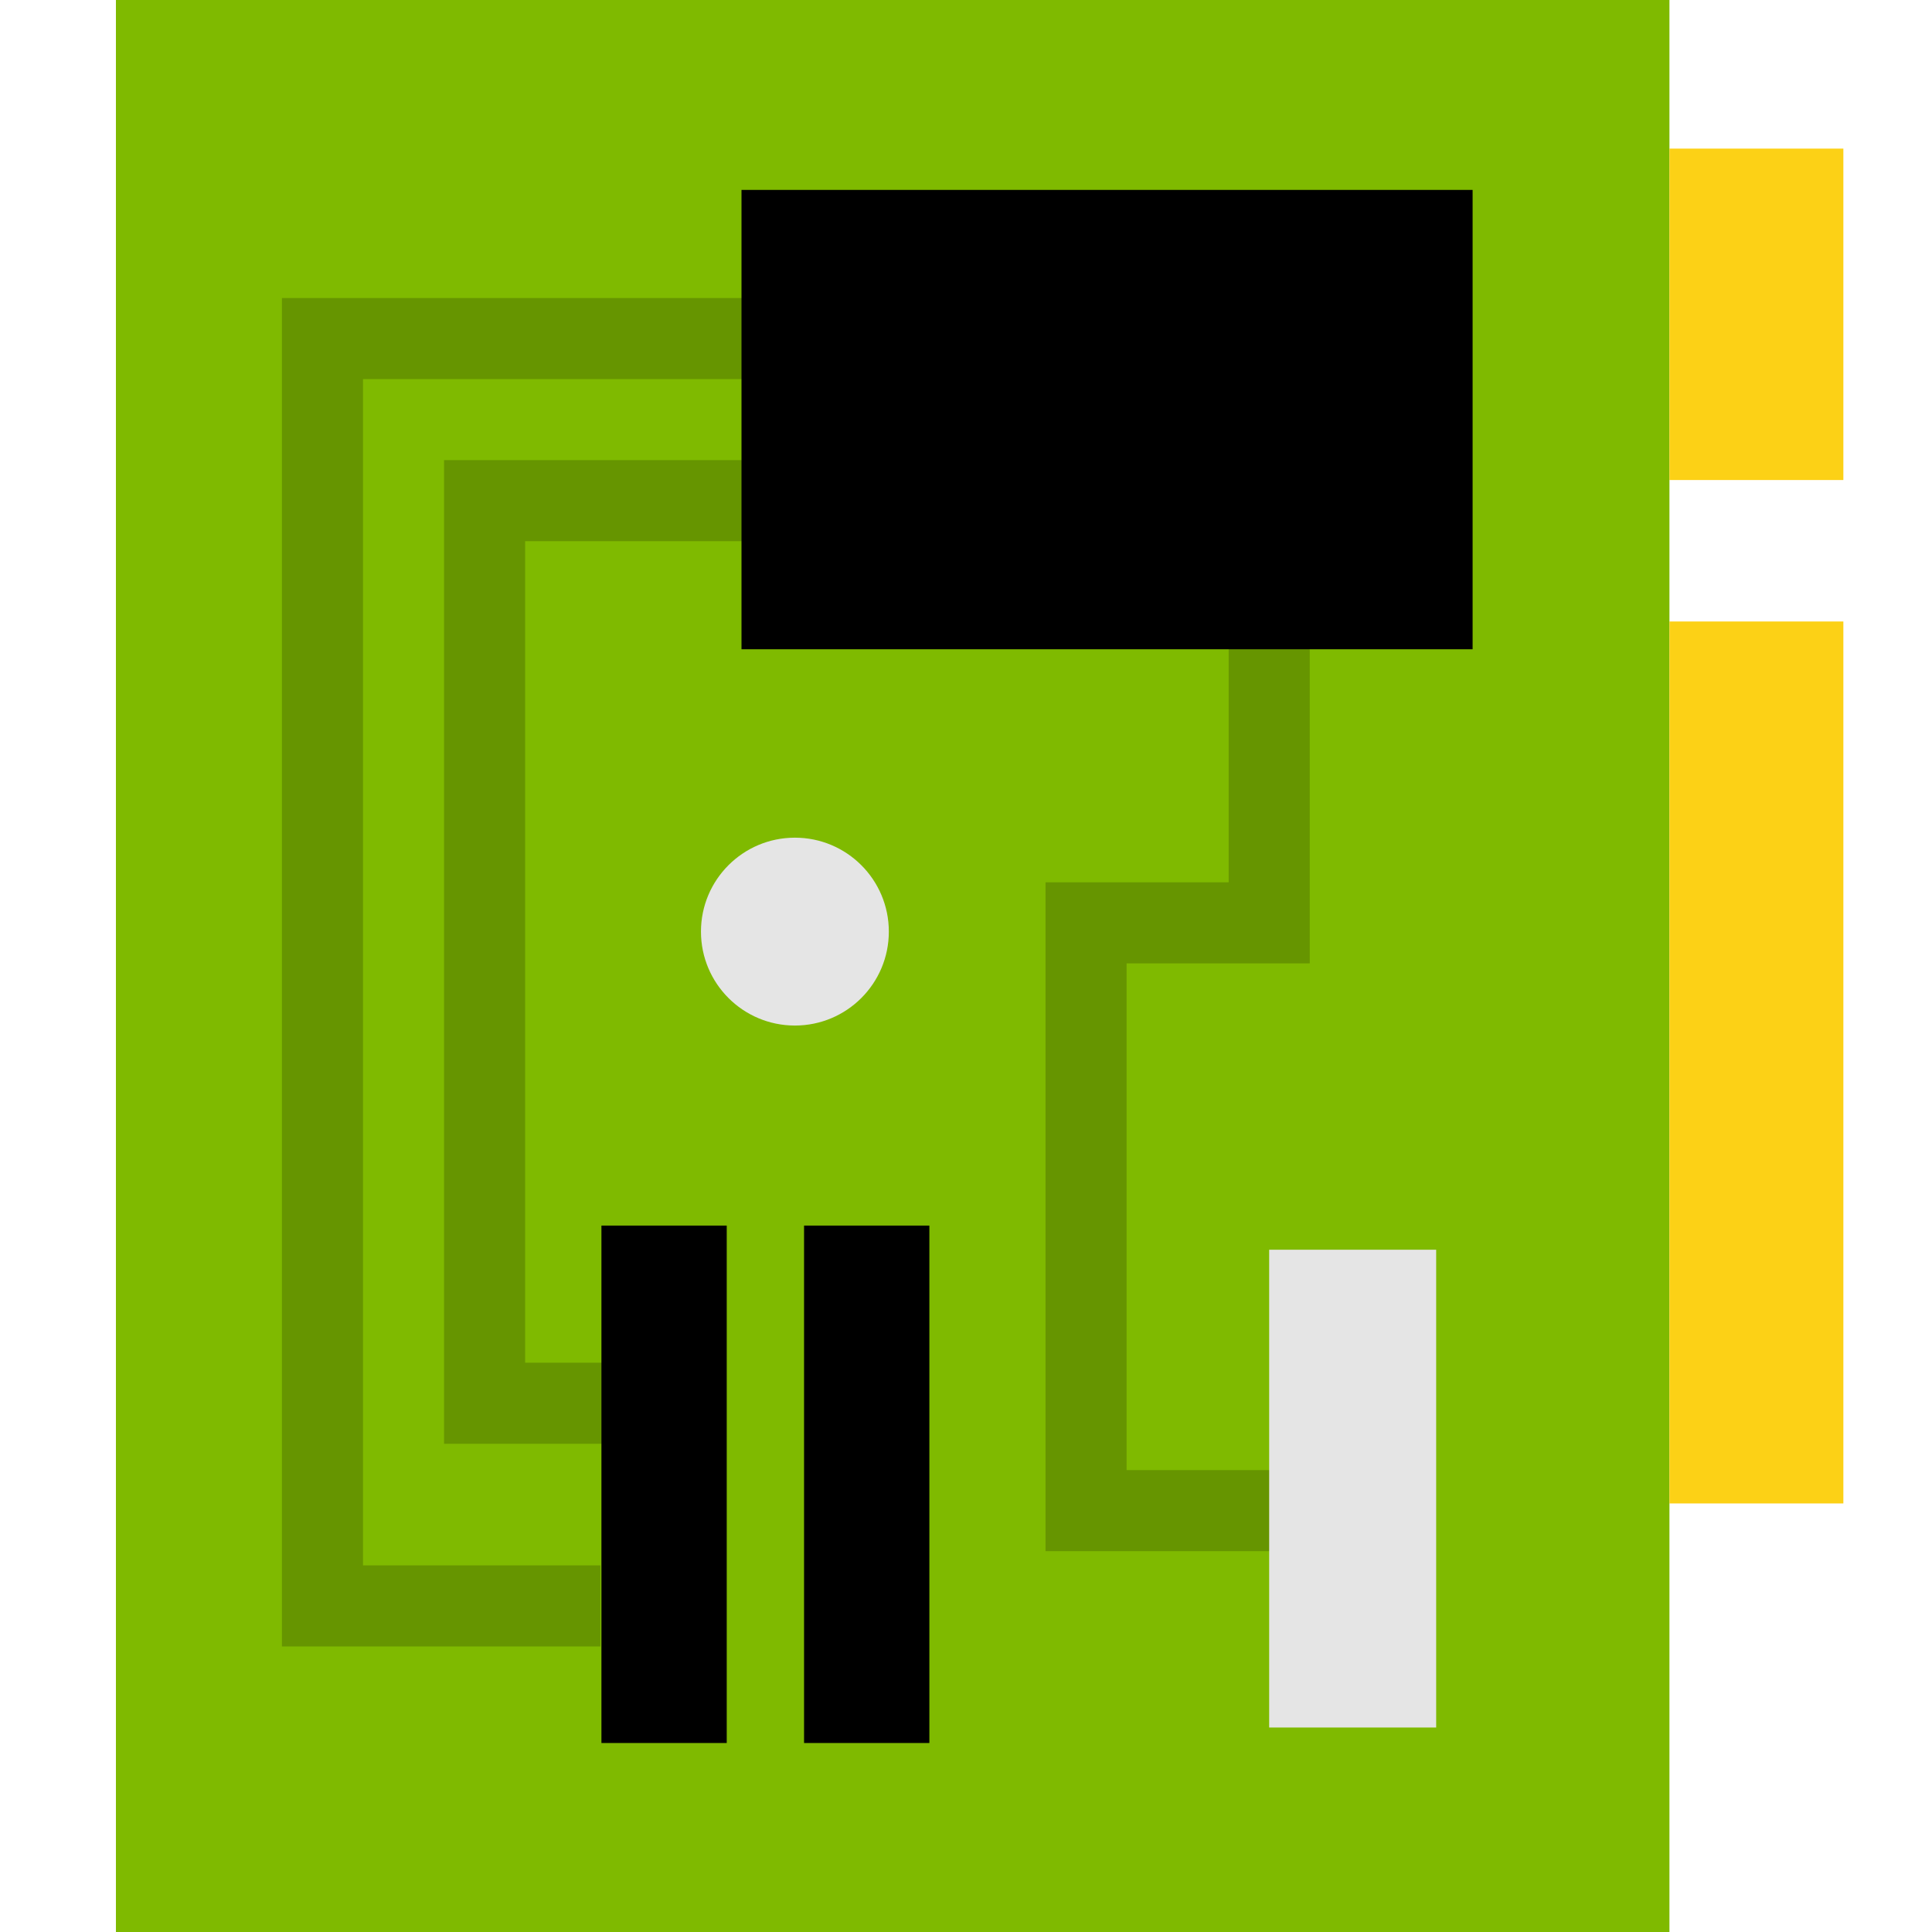
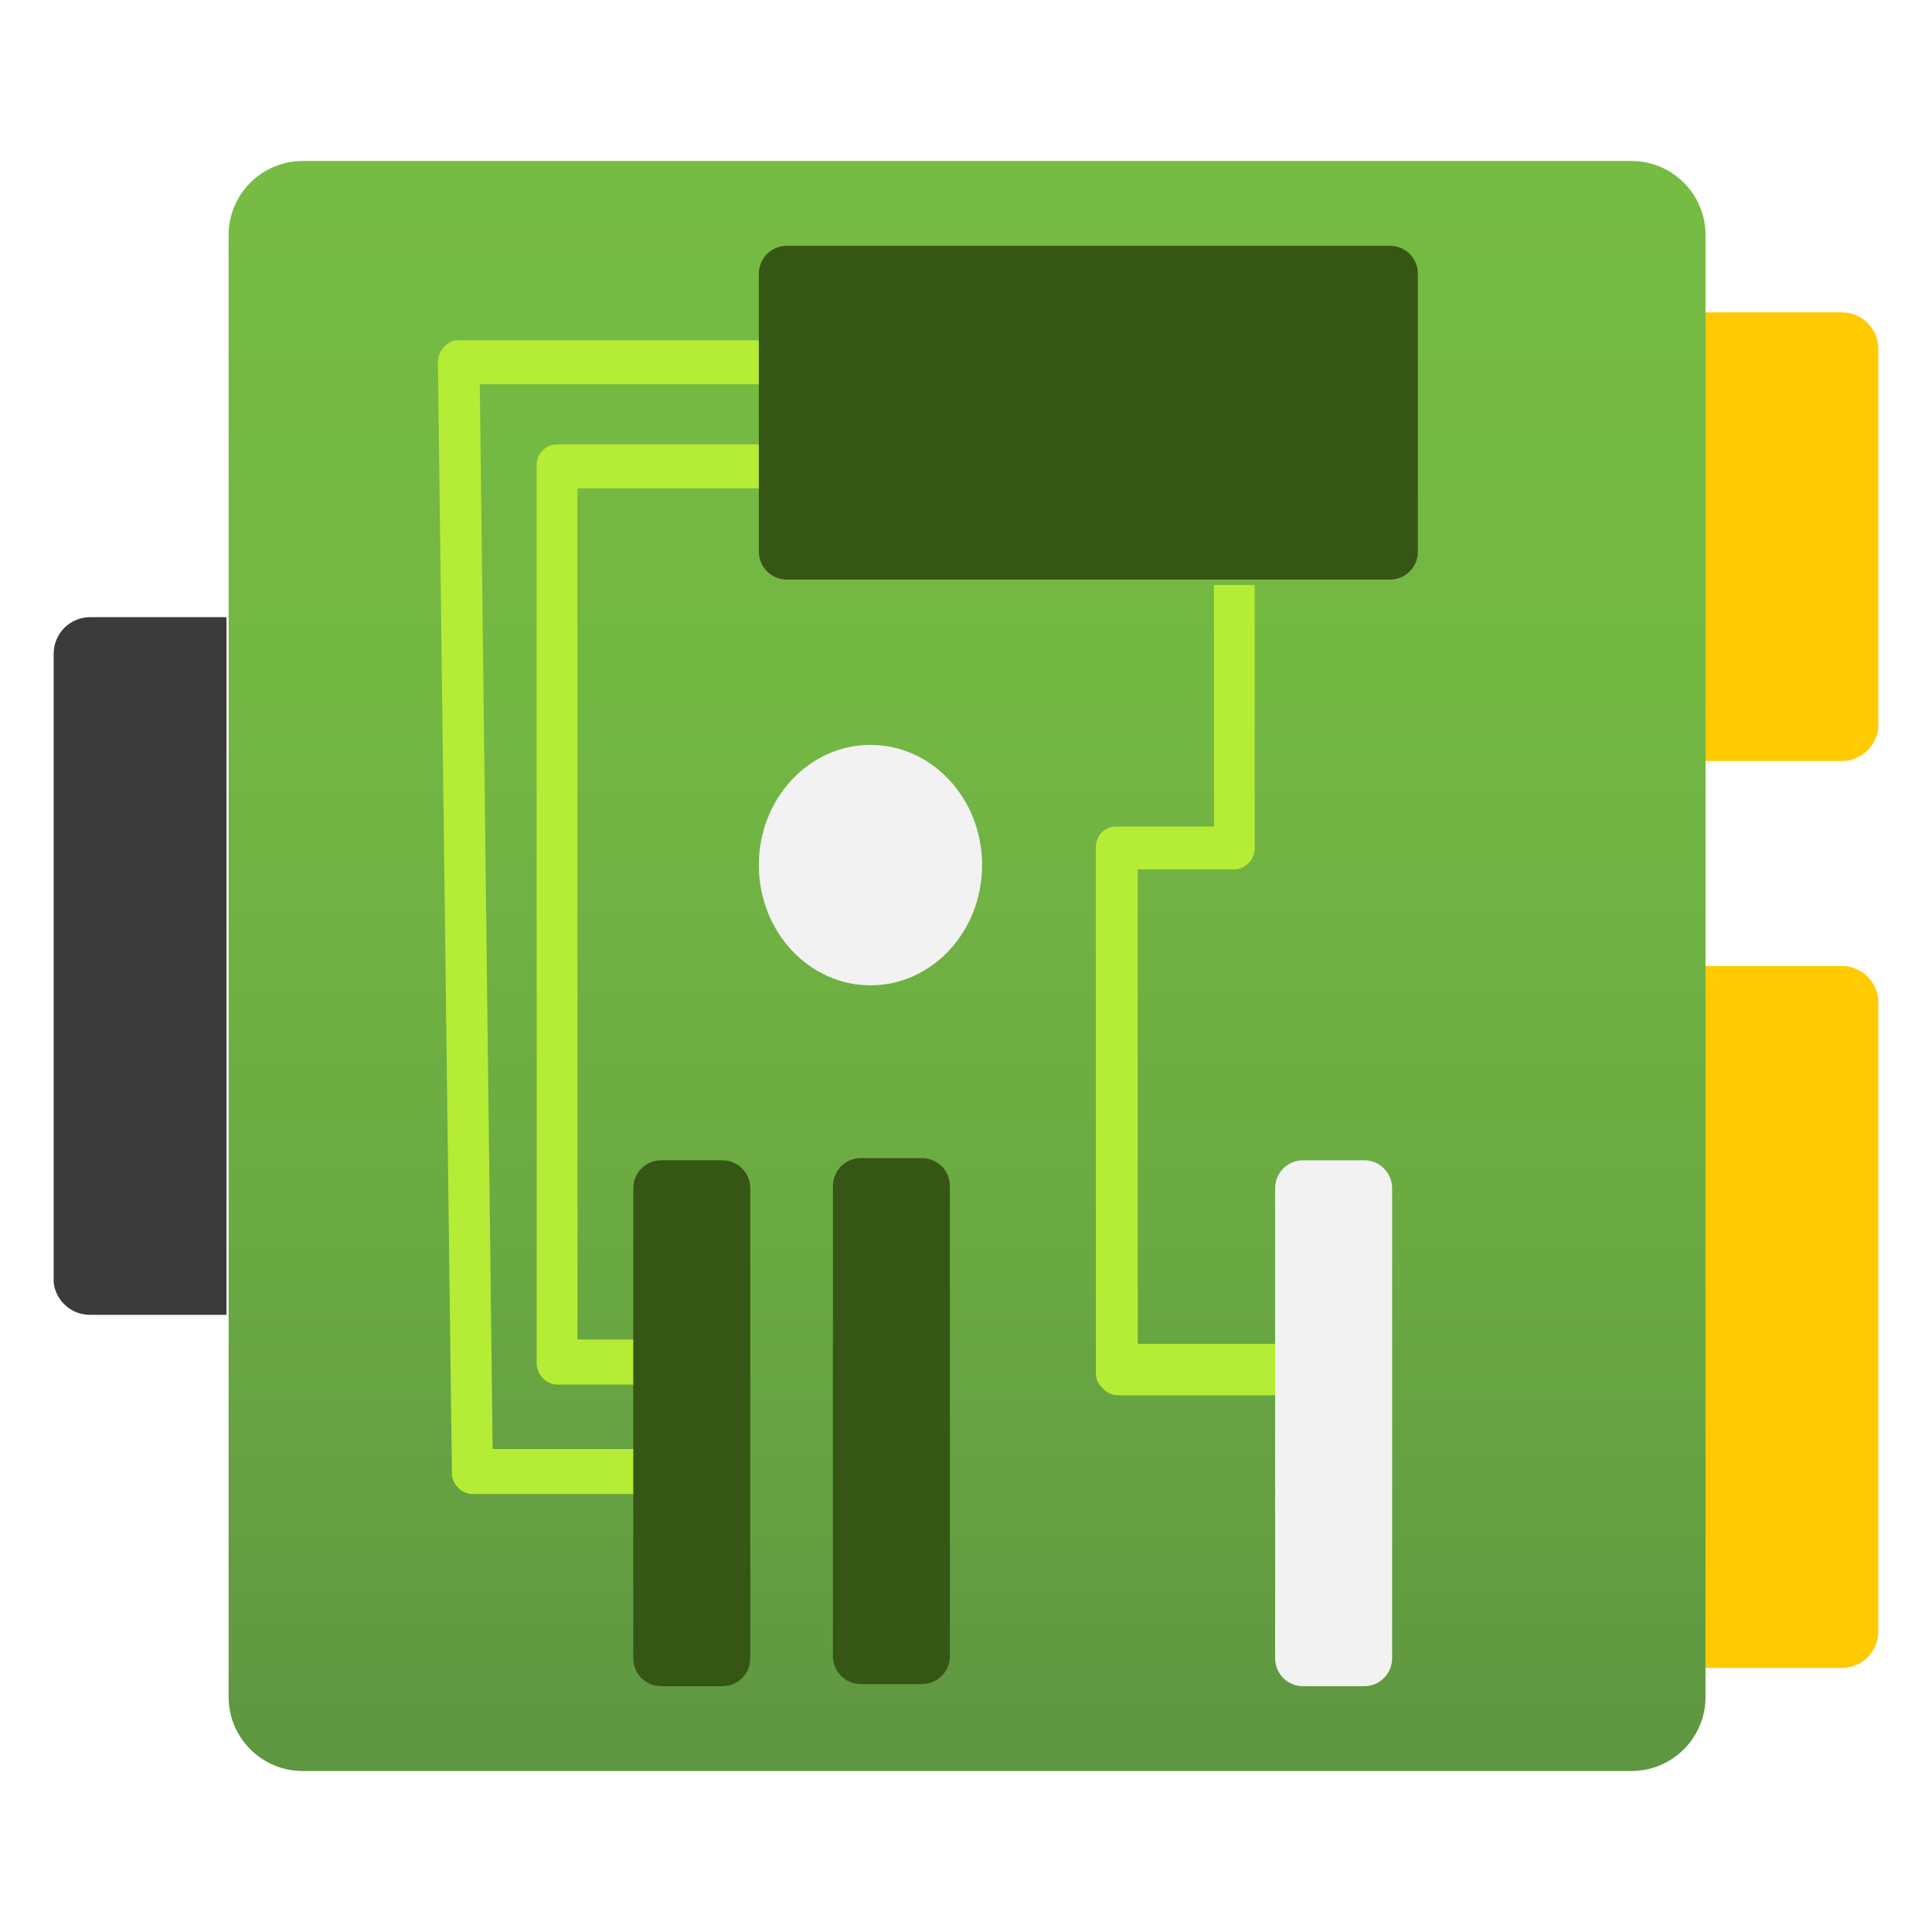
- <svg viewBox="0 0 50 50" class="" role="presentation" focusable="false" id="FxSymbol0-03a">
+ <svg viewBox="0 0 18 18" data-islogo="true" class="" role="presentation" focusable="false" id="FxSymbol0-0e6" data-type="148">
  <g>
-     <path d="M3 0h40.205v50H3z" class="msportalfx-svg-c14" fill="#7fba00" />
-     <path d="M19.19 4.915h18.921v11.888H19.19z" />
-     <path d="M43.205 3.846h4.501v8.577h-4.501zm0 12.238h4.501v22.825h-4.501z" class="msportalfx-svg-c11" fill="#fcd116" />
-     <path d="M20.809 31.718h3.243v13.391h-3.243zm-5.244 0h3.243v13.391h-3.243z" />
-     <path opacity=".2" d="M17.636 37.365h-6.144V11.908h8.242v2.098H13.59v21.261h4.046z" />
-     <path opacity=".2" d="M15.538 42.61H7.296V7.713h13.487v2.098H9.394v30.701h6.144zm17.582-2.466h-6.062v-17.31h4.74v-7.799h2.098v9.897h-4.74v13.114h3.964z" />
-     <path d="M23.003 24.11a2.431 2.431 0 0 1-4.862 0 2.43 2.43 0 1 1 4.862 0zm9.843 8.233h4.322v12.365h-4.322z" class="msportalfx-svg-c02" fill="#e5e5e5" />
+     <path d="M15.89 2.91h1.27a.34.34 0 0 1 .34.34v3.5a.34.34 0 0 1-.34.34h-1.27V2.91zm0 6.09h1.27a.34.34 0 0 1 .34.34v5.86a.34.34 0 0 1-.34.34h-1.27V9z" fill="#ffca00" />
+     <rect x="2.13" y="1.5" width="13.76" height="15" rx=".69" fill="url(#3cdb7cc5-1bde-4dd1-a1e5-e6ea7fab3035)" />
+     <path d="M5.9 12.9h-.71a.2.2 0 0 1-.19-.21V4.34a.19.19 0 0 1 .19-.2h1.93a.19.19 0 0 1 .19.2.2.2 0 0 1-.19.21H5.38v7.93h.52a.2.2 0 0 1 .19.21.21.21 0 0 1-.19.21z" fill="#b4ec36" />
+     <path d="M6 13.92H4.4a.2.2 0 0 1-.19-.21L4.08 3.38a.2.2 0 0 1 .06-.15.16.16 0 0 1 .13-.06h2.85v.41H4.47l.12 9.92H6zm6-.92h-1.59a.19.19 0 0 1-.14-.07.18.18 0 0 1-.06-.14V7.9a.19.19 0 0 1 .19-.2h.91V5.45h.38v2.44a.2.2 0 0 1-.18.21h-.91v4.42H12z" fill="#b4ec36" />
+     <rect x="7.07" y="2.29" width="6.14" height="3.11" rx=".26" fill="#365615" />
+     <rect x="5.86" y="12.69" width="4.9" height="1.09" rx=".26" transform="rotate(90 8.305 13.235)" fill="#365615" />
+     <rect x="3.99" y="12.71" width="4.9" height="1.09" rx=".26" transform="rotate(90 6.44 13.26)" fill="#365615" />
+     <rect x="9.98" y="12.71" width="4.9" height="1.09" rx=".26" transform="rotate(90 12.425 13.255)" fill="#f2f2f2" />
+     <ellipse cx="8.11" cy="8.06" rx="1.04" ry="1.12" fill="#f2f2f2" />
+     <path d="M2.11 12.25H.84a.34.34 0 0 1-.34-.3V6.09a.34.34 0 0 1 .34-.34h1.27v6.5z" fill="#3b3b3b" />
  </g>
+   <defs>
+     <linearGradient id="3cdb7cc5-1bde-4dd1-a1e5-e6ea7fab3035" x1="9.01" y1="16.5" x2="9.01" y2="1.5" gradientUnits="userSpaceOnUse">
+       <stop offset="0" stop-color="#5e9641" />
+       <stop offset=".34" stop-color="#6baa42" />
+       <stop offset=".67" stop-color="#73b743" />
+       <stop offset="1" stop-color="#76bb43" />
+     </linearGradient>
+   </defs>
</svg>
